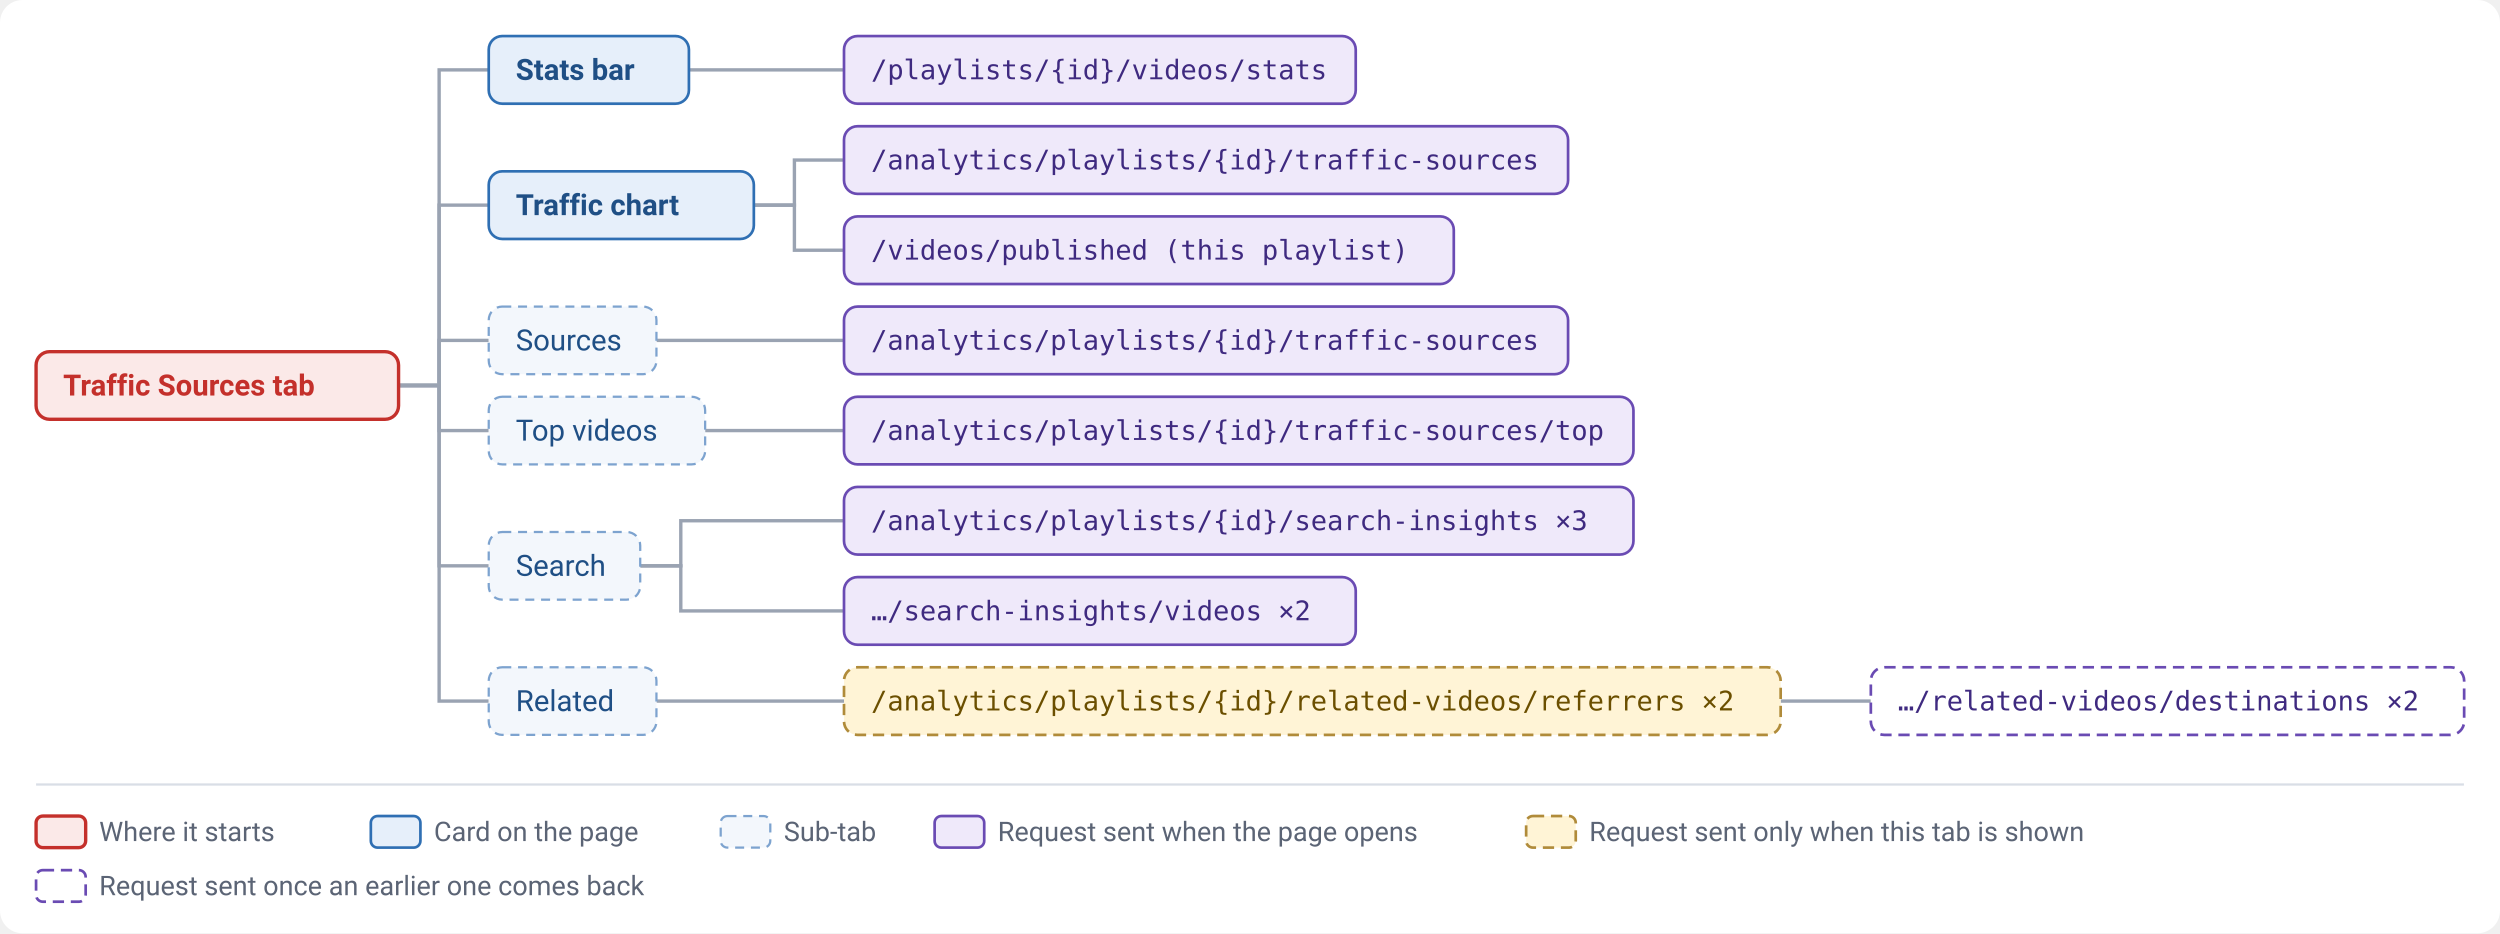
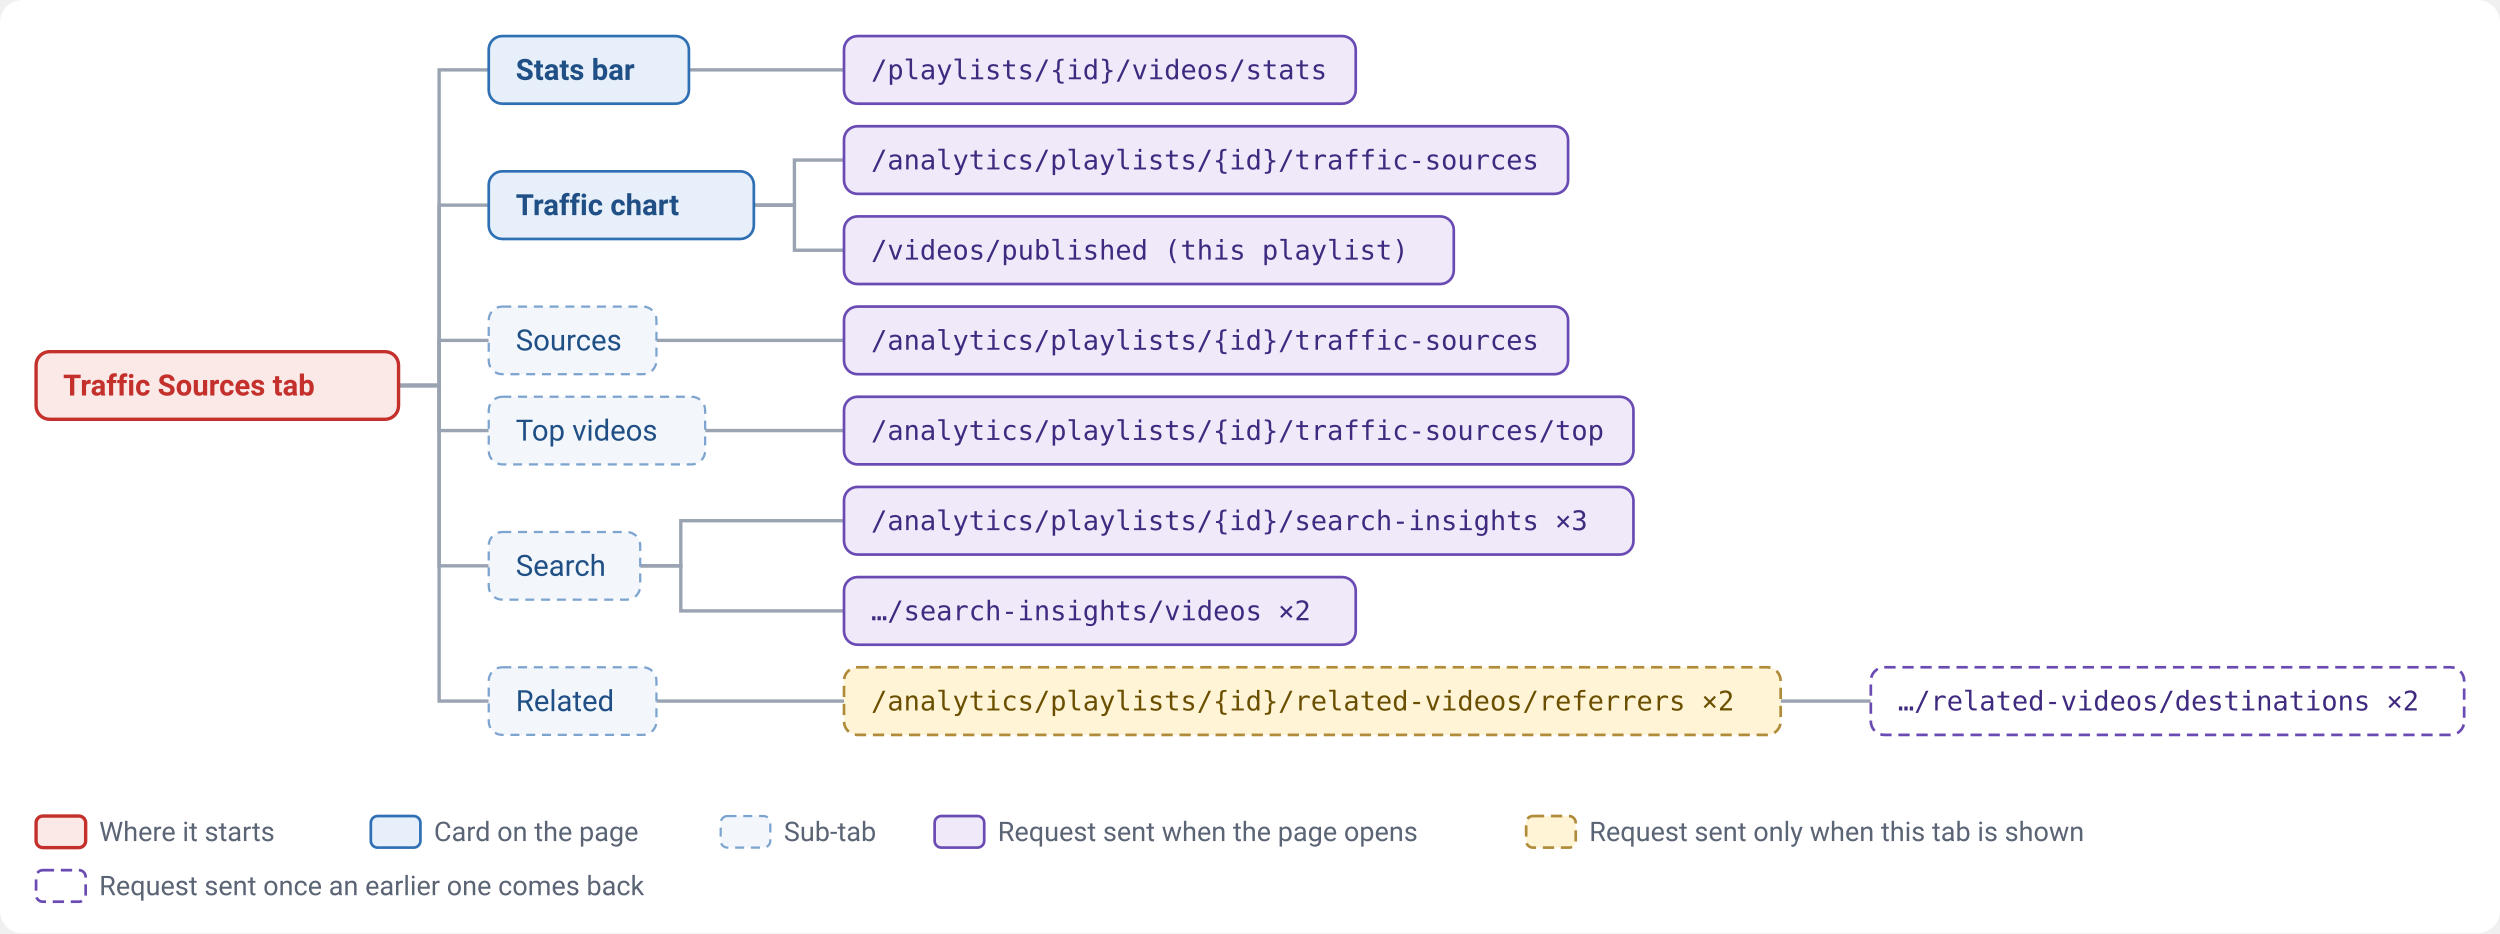
<svg xmlns="http://www.w3.org/2000/svg" width="1109" height="414" viewBox="0 0 1109 414" role="img" aria-label="Routes used by the playlist Traffic Sources tab">
  <style>
  .bg { fill: #ffffff; }
  text { font-family: system-ui, -apple-system, "Segoe UI", Roboto, Arial, sans-serif; font-size: 13px; dominant-baseline: central; }
  .mono { font-family: ui-monospace, SFMono-Regular, Menlo, Consolas, monospace; font-size: 12px; }
  .edge { fill: none; stroke: #9aa3b2; stroke-width: 1.5; }
  .edge-label { font-size: 11.5px; font-style: italic; fill: #5b6475; }
  .root rect { fill: #fbe9e8; stroke: #c4302b; stroke-width: 1.5; } .root text { fill: #c4302b; font-weight: 700; }
  .card rect { fill: #e6effa; stroke: #2f6fb3; stroke-width: 1.2; } .card text { fill: #1f4f85; font-weight: 600; }
  .sub rect { fill: #f3f7fc; stroke: #7da3cf; stroke-width: 1; stroke-dasharray: 4 3; } .sub text { fill: #1f4f85; }
  .ep rect { fill: #efe9fa; stroke: #6a4bb3; stroke-width: 1.2; } .ep text { fill: #3f2a80; }
  .ep-tab rect { fill: #fff4d6; stroke: #b08b3a; stroke-width: 1.2; stroke-dasharray: 5 3; } .ep-tab text { fill: #6b4f00; }
  .ep-after rect { fill: #ffffff; stroke: #6a4bb3; stroke-width: 1.2; stroke-dasharray: 5 3; } .ep-after text { fill: #3f2a80; }
  @media (prefers-color-scheme: dark) {
    .bg { fill: #1a1f27; } .edge { stroke: #5b6475; } .edge-label { fill: #9aa3b2; }
    .root rect { fill: #3a1e1d; stroke: #ff6b63; } .root text { fill: #ff8a80; }
    .card rect { fill: #1b2a3d; stroke: #7db3ef; } .card text { fill: #a9cdf5; }
    .sub rect { fill: #17212e; stroke: #4f79a8; } .sub text { fill: #a9cdf5; }
    .ep rect { fill: #2a2340; stroke: #b9a2f5; } .ep text { fill: #d6c9fb; }
    .ep-tab rect { fill: #362d12; stroke: #c9a24a; } .ep-tab text { fill: #f2d98a; }
    .ep-after rect { fill: #1a1f27; stroke: #b9a2f5; } .ep-after text { fill: #d6c9fb; }
  }
  .legend-text { font-size: 12px; fill: #5b6475; }
-   .legend-rule { stroke: #d9dee6; stroke-width: 1; }
-   @media (prefers-color-scheme: dark) { .legend-text { fill: #9aa3b2; } .legend-rule { stroke: #2f3744; } }
+   @media (prefers-color-scheme: dark) { .legend-text { fill: #9aa3b2; } }
</style>
  <rect class="bg" width="1109" height="414" rx="10" />
  <path class="edge" d="M305.6,31.0 H323.6 V31.0 H374.4" />
  <path class="edge" d="M334.4,91.0 H352.4 V71.0 H374.4" />
  <path class="edge" d="M334.4,91.0 H352.4 V111.0 H374.4" />
  <path class="edge" d="M291.2,151.0 H309.2 V151.0 H374.4" />
  <path class="edge" d="M312.8,191.0 H330.8 V191.0 H374.4" />
  <path class="edge" d="M284.0,251.0 H302.0 V231.0 H374.4" />
  <path class="edge" d="M284.0,251.0 H302.0 V271.0 H374.4" />
  <path class="edge" d="M789.9,311.0 H807.9 V311.0 H829.9" />
  <path class="edge" d="M291.2,311.0 H309.2 V311.0 H374.4" />
  <path class="edge" d="M176.8,171.0 H194.8 V31.0 H216.8" />
  <path class="edge" d="M176.8,171.0 H194.8 V91.0 H216.8" />
  <path class="edge" d="M176.8,171.0 H194.8 V151.0 H216.8" />
  <path class="edge" d="M176.8,171.0 H194.8 V191.0 H216.8" />
  <path class="edge" d="M176.8,171.0 H194.8 V251.0 H216.8" />
  <path class="edge" d="M176.8,171.0 H194.8 V311.0 H216.8" />
  <g class="ep">
    <rect x="374.4" y="16.0" width="227.0" height="30" rx="6" />
    <text class="mono" x="386.4" y="31.0">/playlists/{id}/videos/stats</text>
  </g>
  <g class="card">
    <rect x="216.8" y="16.0" width="88.8" height="30" rx="6" />
    <text x="228.8" y="31.0">Stats bar</text>
  </g>
  <g class="ep">
    <rect x="374.4" y="56.0" width="321.2" height="30" rx="6" />
    <text class="mono" x="386.4" y="71.0">/analytics/playlists/{id}/traffic-sources</text>
  </g>
  <g class="ep">
    <rect x="374.4" y="96.0" width="270.5" height="30" rx="6" />
    <text class="mono" x="386.4" y="111.0">/videos/published  (this playlist)</text>
  </g>
  <g class="card">
    <rect x="216.8" y="76.0" width="117.6" height="30" rx="6" />
    <text x="228.8" y="91.0">Traffic chart</text>
  </g>
  <g class="ep">
    <rect x="374.4" y="136.0" width="321.2" height="30" rx="6" />
    <text class="mono" x="386.4" y="151.0">/analytics/playlists/{id}/traffic-sources</text>
  </g>
  <g class="sub">
    <rect x="216.8" y="136.0" width="74.4" height="30" rx="6" />
    <text x="228.8" y="151.0">Sources</text>
  </g>
  <g class="ep">
    <rect x="374.4" y="176.0" width="350.2" height="30" rx="6" />
    <text class="mono" x="386.4" y="191.0">/analytics/playlists/{id}/traffic-sources/top</text>
  </g>
  <g class="sub">
    <rect x="216.8" y="176.0" width="96.0" height="30" rx="6" />
    <text x="228.8" y="191.0">Top videos</text>
  </g>
  <g class="ep">
    <rect x="374.4" y="216.0" width="350.2" height="30" rx="6" />
    <text class="mono" x="386.4" y="231.0">/analytics/playlists/{id}/search-insights  ×3</text>
  </g>
  <g class="ep">
    <rect x="374.4" y="256.0" width="227.0" height="30" rx="6" />
    <text class="mono" x="386.4" y="271.0">…/search-insights/videos  ×2</text>
  </g>
  <g class="sub">
    <rect x="216.8" y="236.0" width="67.2" height="30" rx="6" />
    <text x="228.8" y="251.0">Search</text>
  </g>
  <g class="ep-after">
    <rect x="829.9" y="296.0" width="263.2" height="30" rx="6" />
    <text class="mono" x="841.9" y="311.0">…/related-videos/destinations  ×2</text>
  </g>
  <g class="ep-tab">
    <rect x="374.4" y="296.0" width="415.5" height="30" rx="6" />
    <text class="mono" x="386.4" y="311.0">/analytics/playlists/{id}/related-videos/referrers  ×2</text>
  </g>
  <g class="sub">
    <rect x="216.8" y="296.0" width="74.4" height="30" rx="6" />
    <text x="228.8" y="311.0">Related</text>
  </g>
  <g class="root">
    <rect x="16.0" y="156.0" width="160.8" height="30" rx="6" />
    <text x="28.0" y="171.0">Traffic Sources tab</text>
  </g>
-   <line class="legend-rule" x1="16" y1="348.0" x2="1093.0" y2="348.0" />
  <g class="root">
    <rect x="16.0" y="362.0" width="22" height="14" rx="3" />
  </g>
  <text class="legend-text" x="44.0" y="369.0">Where it starts</text>
  <g class="card">
    <rect x="164.5" y="362.0" width="22" height="14" rx="3" />
  </g>
  <text class="legend-text" x="192.5" y="369.0">Card on the page</text>
  <g class="sub">
    <rect x="319.7" y="362.0" width="22" height="14" rx="3" />
  </g>
  <text class="legend-text" x="347.7" y="369.0">Sub-tab</text>
  <g class="ep">
    <rect x="414.6" y="362.0" width="22" height="14" rx="3" />
  </g>
  <text class="legend-text" x="442.6" y="369.0">Request sent when the page opens</text>
  <g class="ep-tab">
    <rect x="677.0" y="362.0" width="22" height="14" rx="3" />
  </g>
  <text class="legend-text" x="705.0" y="369.0">Request sent only when this tab is shown</text>
  <g class="ep-after">
    <rect x="16.0" y="386.0" width="22" height="14" rx="3" />
  </g>
  <text class="legend-text" x="44.0" y="393.0">Request sent once an earlier one comes back</text>
</svg>
